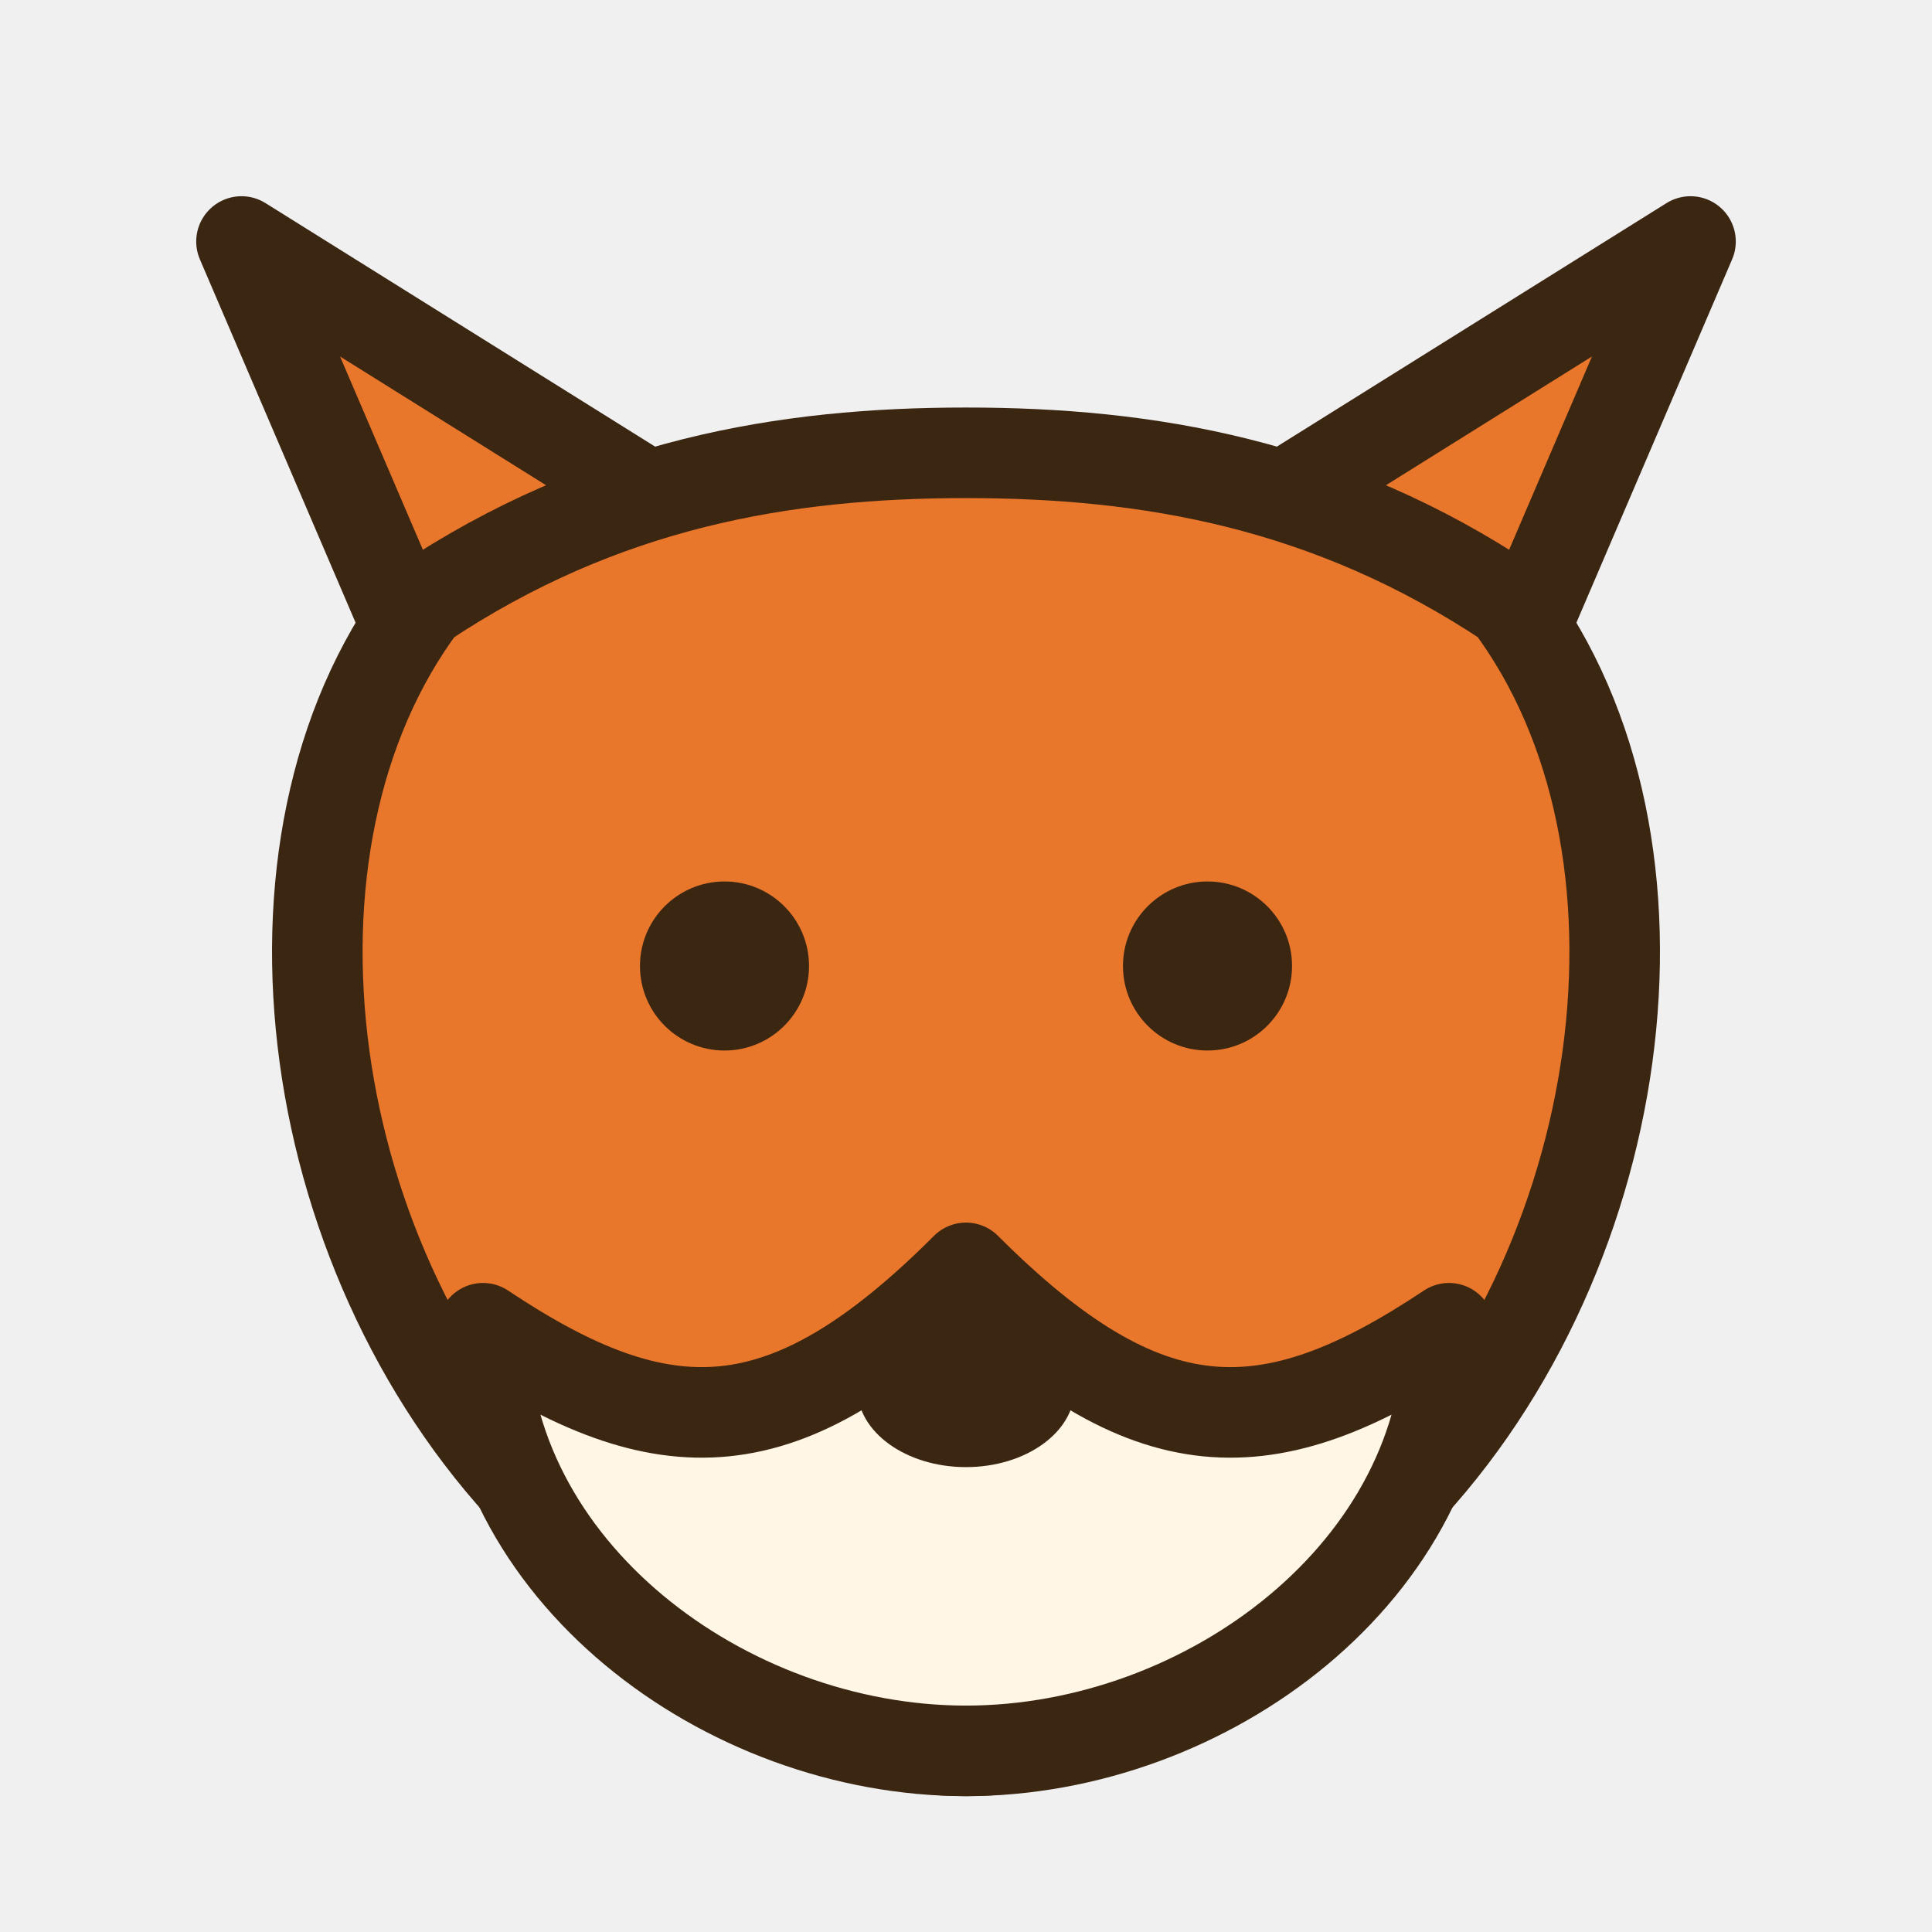
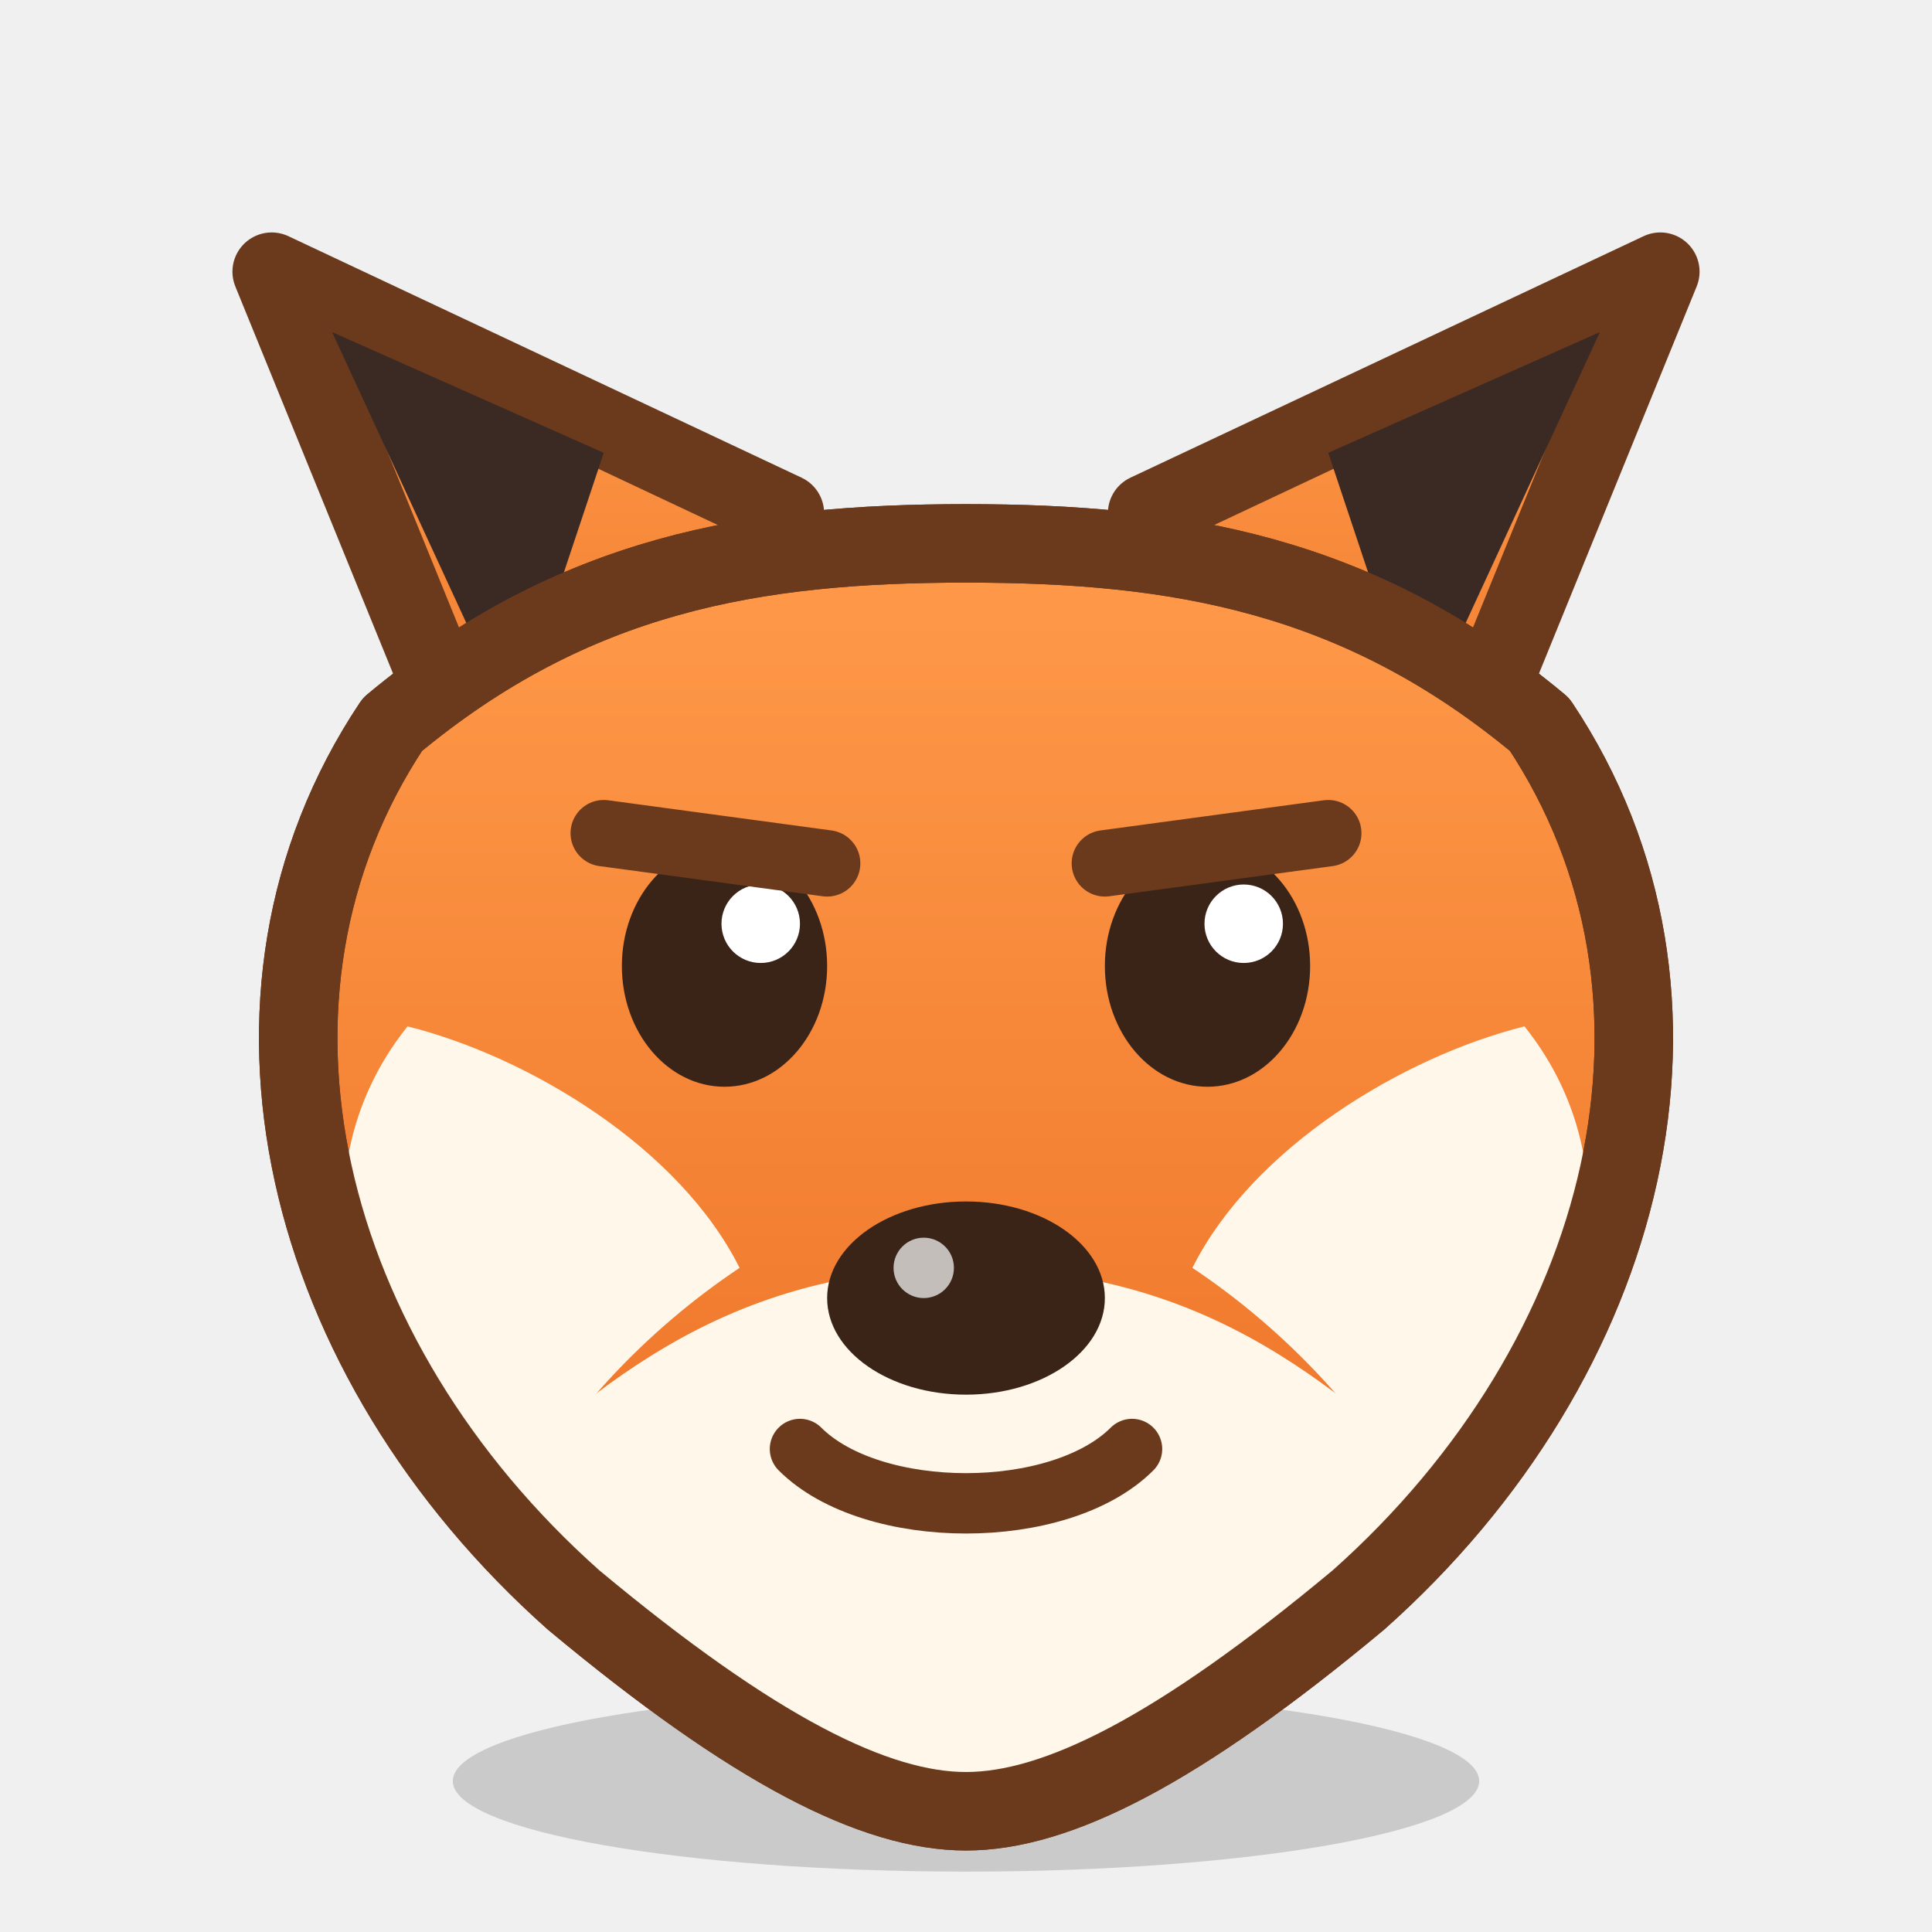
<svg xmlns="http://www.w3.org/2000/svg" viewBox="0 0 64 64" stroke-linejoin="round" stroke-linecap="round">
-   <path d="M8 8l16 10-4 18zM56 8L40 18l4 18z" fill="#e8762b" stroke="#3b2612" stroke-width="3" />
-   <path d="M14 20c6-4 12-5 18-5s12 1 18 5c6 8 4 22-4 30-6 6-10 8-14 8s-8-2-14-8C10 42 8 28 14 20z" fill="#e8762b" stroke="#3b2612" stroke-width="3" />
-   <path d="M32 58c-8 0-16-6-16-14 6 4 10 4 16-2 6 6 10 6 16 2 0 8-8 14-16 14z" fill="#fff6e6" />
-   <path d="M32 58c-8 0-16-6-16-14 6 4 10 4 16-2 6 6 10 6 16 2 0 8-8 14-16 14z" fill="none" stroke="#3b2612" stroke-width="3" />
-   <circle cx="24" cy="32" r="2.8" fill="#3b2612" />
-   <circle cx="40" cy="32" r="2.8" fill="#3b2612" />
-   <ellipse cx="32" cy="46" rx="3.6" ry="2.6" fill="#3b2612" />
+   <defs>
+     <linearGradient id="zN" x1="0" y1="0" x2="0" y2="1">
+       <stop offset="0" stop-color="#ff9a4a" />
+       <stop offset="1" stop-color="#e96a1f" />
+     </linearGradient>
+   </defs>
+   <ellipse cx="32" cy="59" rx="17" ry="3" fill="#000" opacity=".16" />
+   <g stroke="#6b3a1c" stroke-width="2.6">
+     <path d="M9 9l17 8-6 19z" fill="url(#zN)" />
+     <path d="M55 9L38 17l6 19z" fill="url(#zN)" />
+   </g>
+   <path d="M11 11l9 4-3 9z M53 11l-9 4 3 9z" fill="#3b2a24" />
+   <path d="M14 13l5 2-2 5z M50 13l-5 2 2 5z" fill="#ffc7a0" opacity=".0" />
+   <path d="M13 24c6-5 12-6 19-6s13 1 19 6c6 9 3 21-6 29-6 5-10 7-13 7s-7-2-13-7c-9-8-12-20-6-29z" fill="url(#zN)" stroke="#6b3a1c" stroke-width="2.6" />
+   <path d="M32 60c-5 0-12-3-17-10 4-3 8-8 17-8s13 5 17 8c-5 7-12 10-17 10z" fill="#fff7ea" />
+   <path d="M13.5 34c4 1 9 4 11 8-3 2-6 5-8 9-5-5-7-12-3-17zM50.5 34c-4 1-9 4-11 8 3 2 6 5 8 9 5-5 7-12 3-17z" fill="#fff7ea" />
+   <path d="M13 24c6-5 12-6 19-6s13 1 19 6c6 9 3 21-6 29-6 5-10 7-13 7s-7-2-13-7c-9-8-12-20-6-29z" fill="none" stroke="#6b3a1c" stroke-width="2.6" />
+   <ellipse cx="24" cy="32" rx="3.4" ry="4" fill="#3a2418" />
+   <ellipse cx="40" cy="32" rx="3.4" ry="4" fill="#3a2418" />
+   <circle cx="25.2" cy="30.6" r="1.3" fill="#fff" />
+   <circle cx="41.2" cy="30.6" r="1.3" fill="#fff" />
+   <path d="M20 27.6l7.4 1M44 27.6l-7.4 1" stroke="#6b3a1c" stroke-width="2.2" fill="none" />
+   <ellipse cx="32" cy="43" rx="4.6" ry="3.2" fill="#3a2418" />
+   <circle cx="30.6" cy="42" r="1" fill="#fff" opacity=".7" />
+   <path d="M26.5 48c2.4 2.4 8.6 2.4 11 0" fill="none" stroke="#6b3a1c" stroke-width="2" />
</svg>
